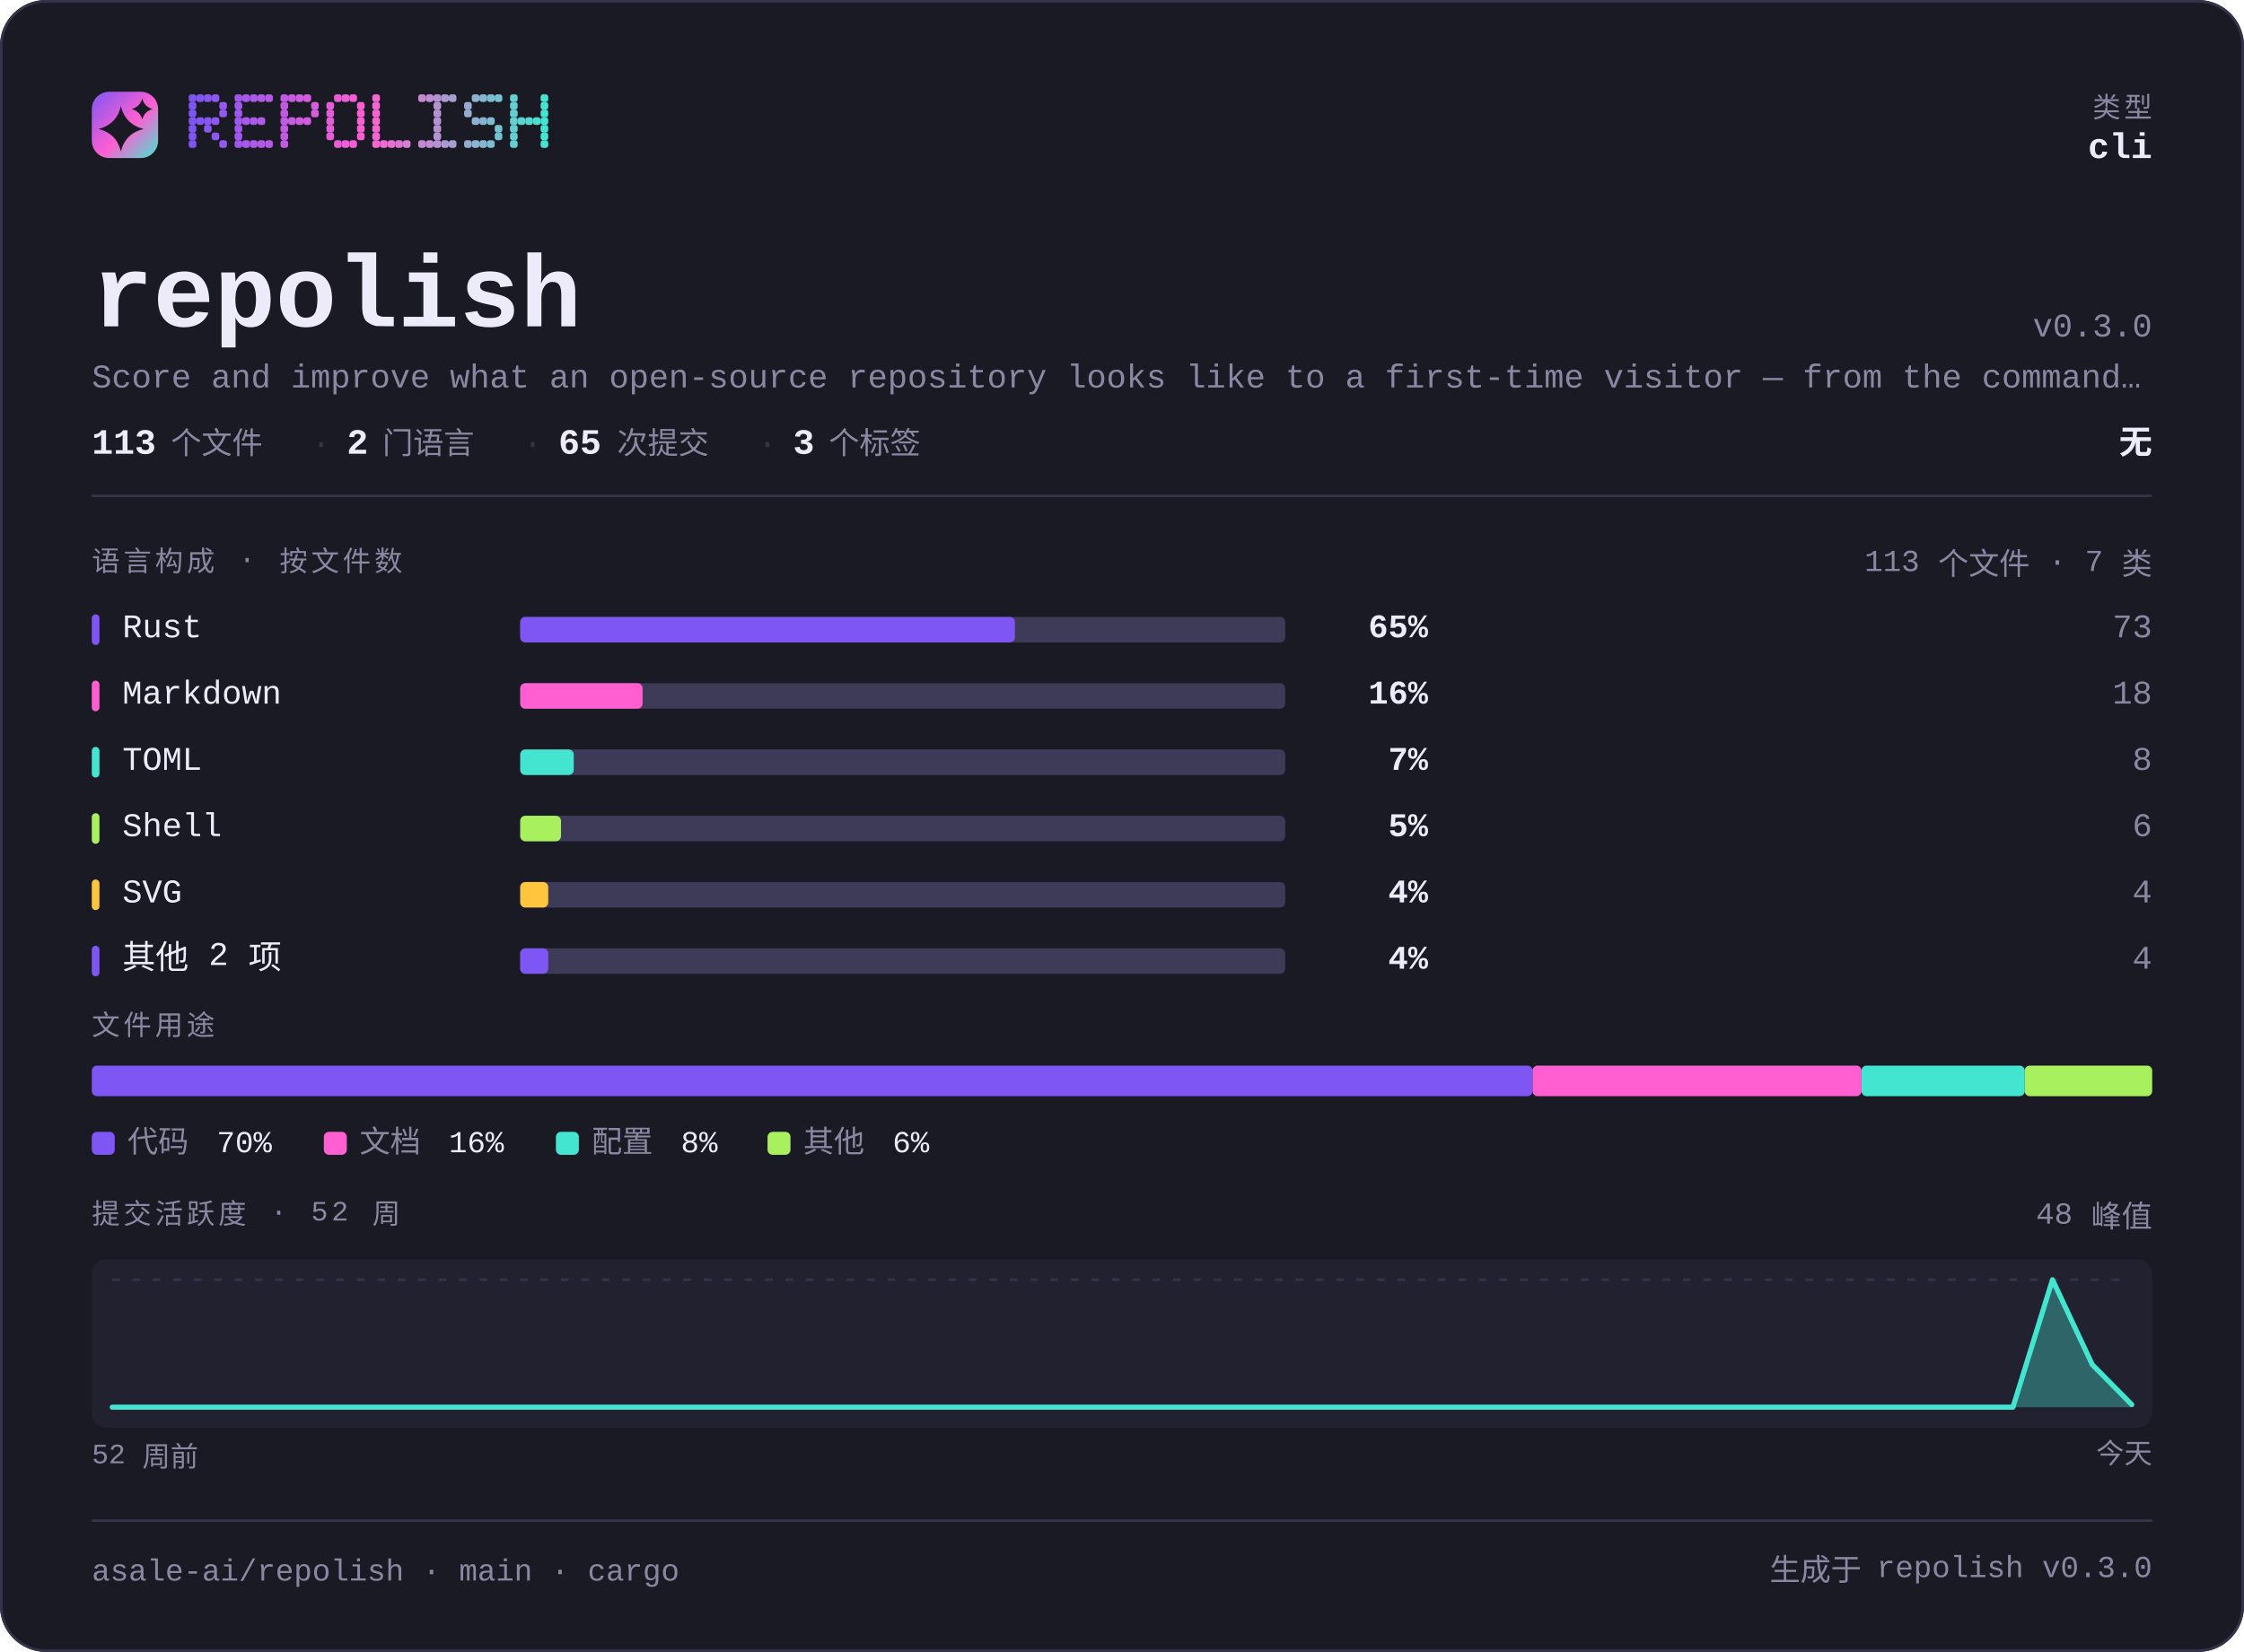
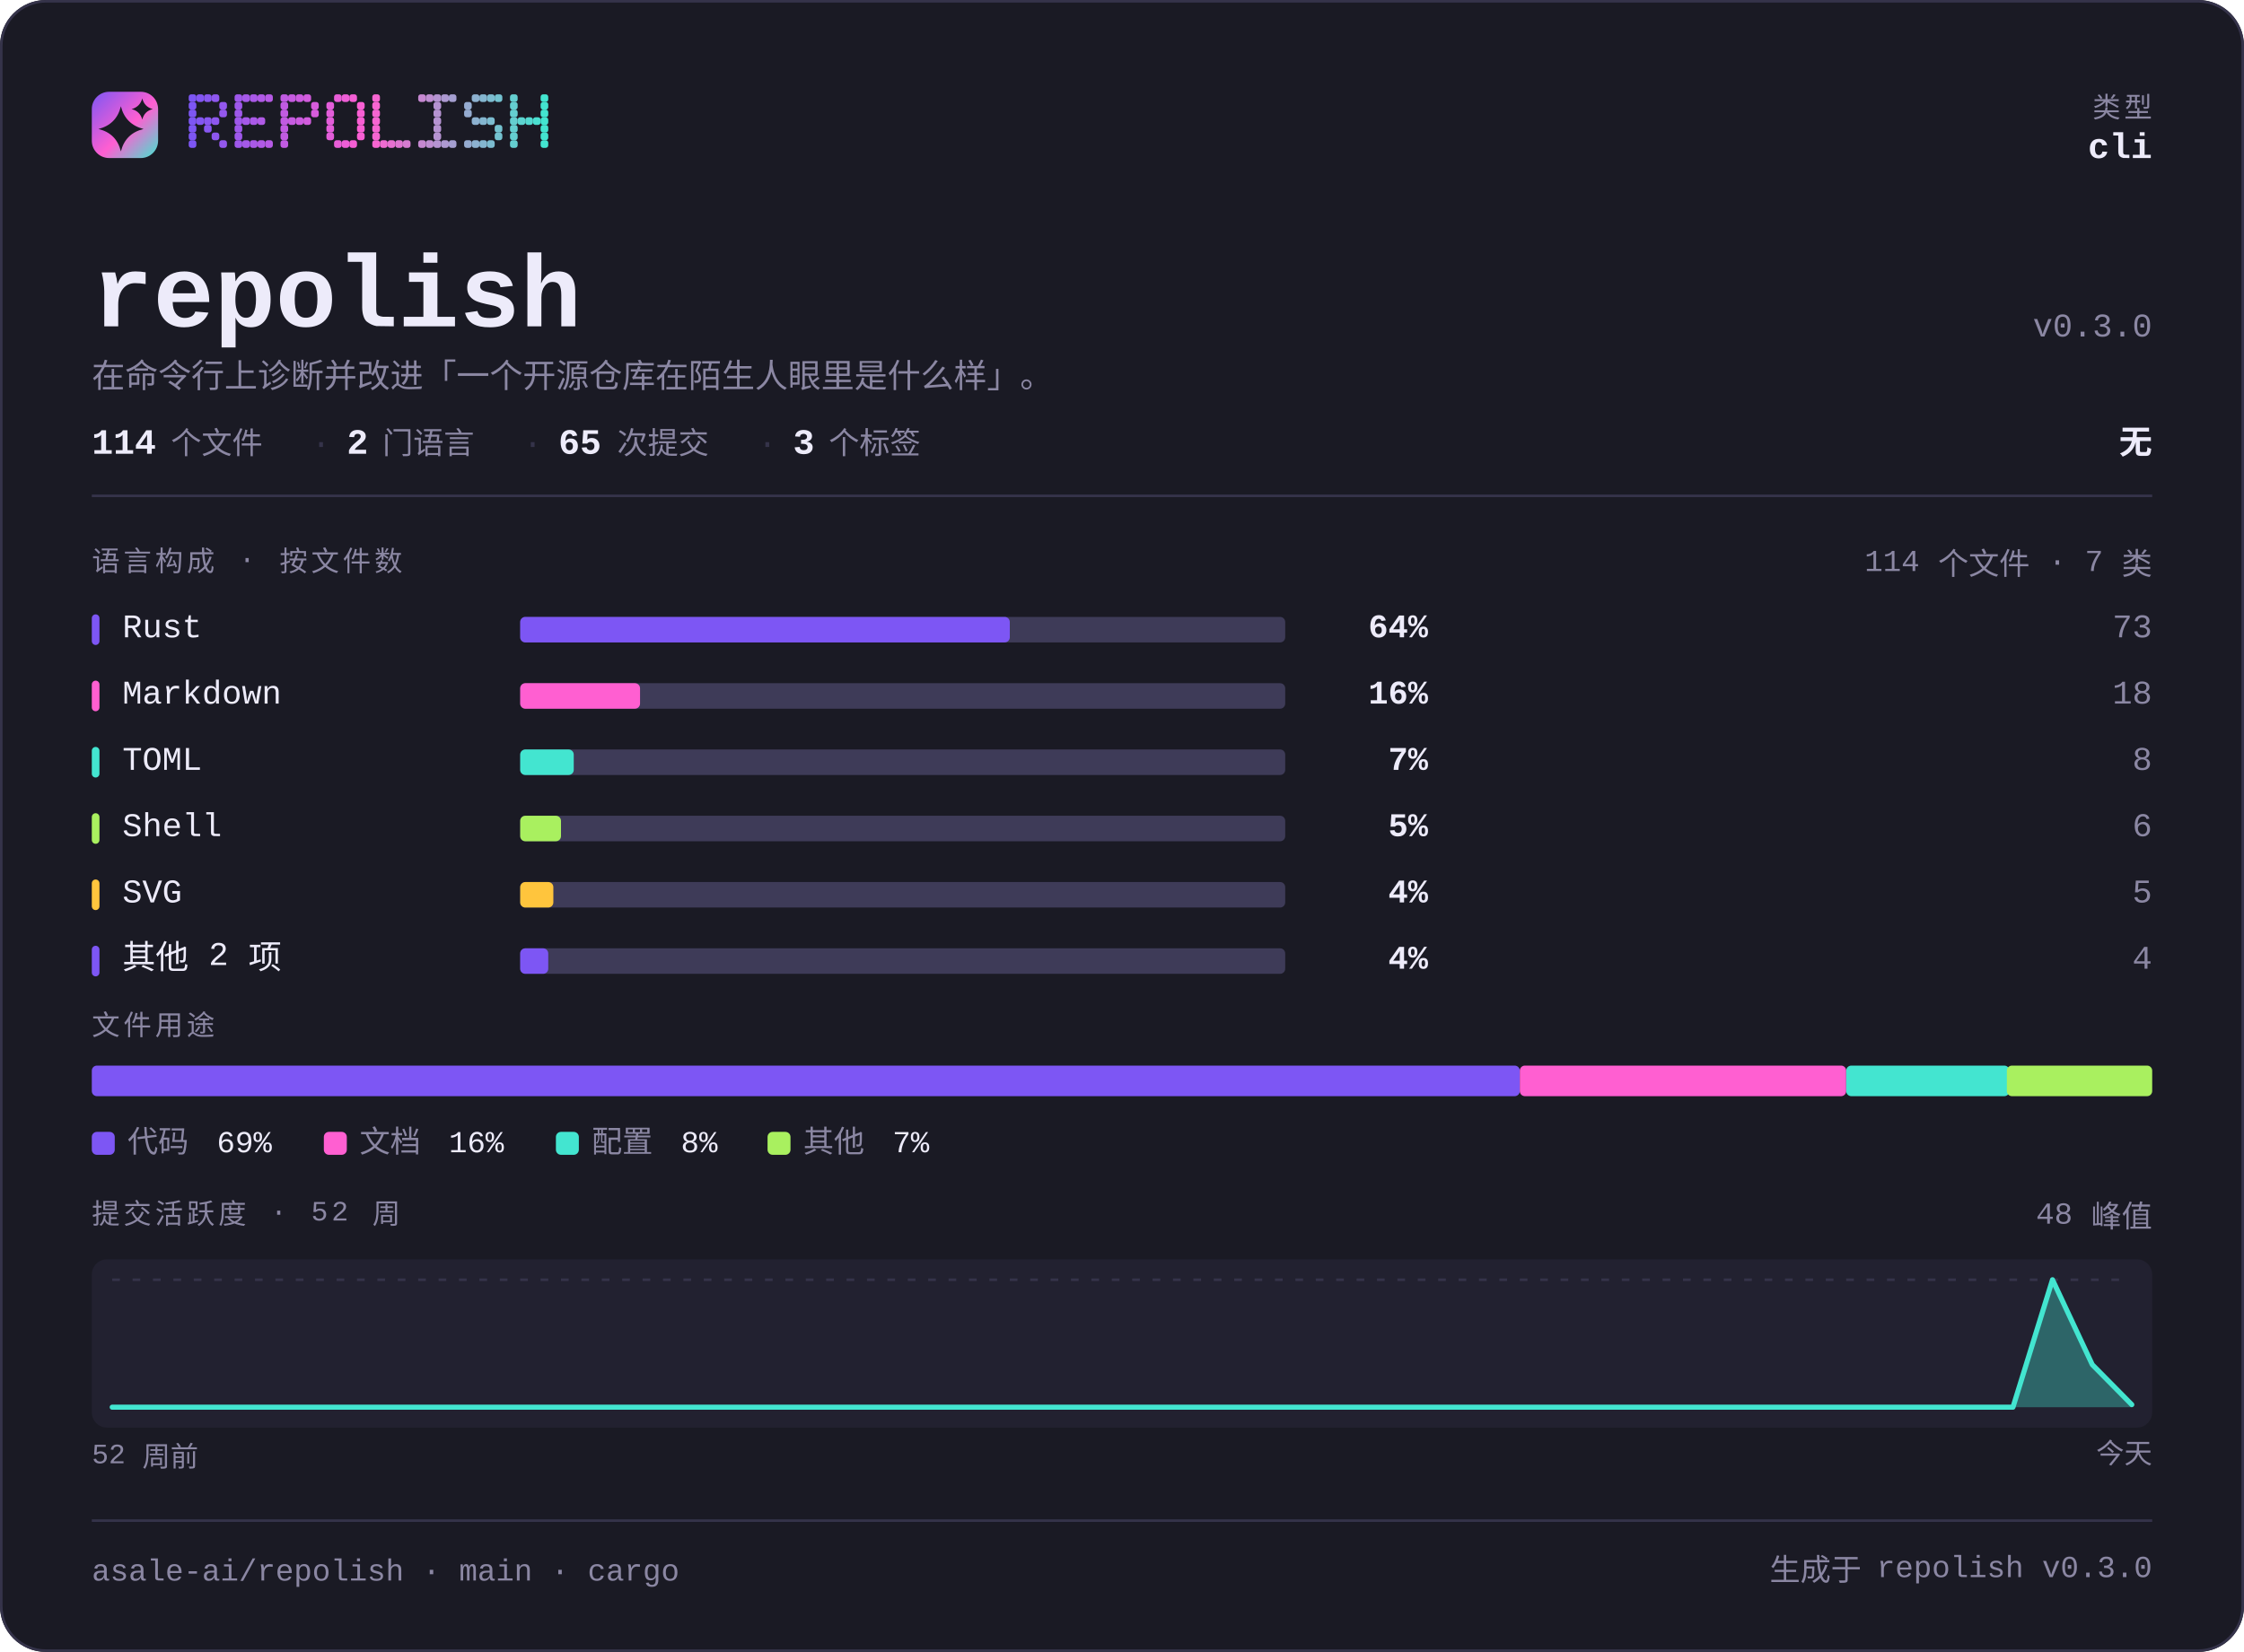
<svg xmlns="http://www.w3.org/2000/svg" width="880" height="648" viewBox="0 0 880 648" lang="zh-CN" role="img" aria-label="asale-ai/repolish — repository overview">
  <defs>
    <linearGradient id="brand" x1="0" y1="0" x2="1" y2="1">
      <stop offset="0" stop-color="#7d56f4" />
      <stop offset="0.55" stop-color="#ff5fd1" />
      <stop offset="1" stop-color="#43e5d0" />
    </linearGradient>
  </defs>
  <style>
    .t { font-family: ui-monospace, SFMono-Regular, "SF Mono", Menlo, Consolas, "Liberation Mono", "Noto Sans Mono CJK SC", "Microsoft YaHei", monospace; }
  </style>
  <rect x="0" y="0" width="880" height="648" rx="18.0" fill="#1a1a24" />
  <rect x="0.5" y="0.5" width="879" height="647" rx="17.5" fill="none" stroke="#35334a" />
  <rect x="36" y="36" width="26" height="26" rx="6.8" fill="url(#brand)" />
  <path d="M47.4 41.7Q49.2 48.8 56.3 50.6Q49.2 52.3 47.4 59.4Q45.7 52.3 38.6 50.6Q45.7 48.8 47.4 41.7Z" fill="#1a1a24" />
  <path d="M55.8 38.6Q56.6 41.9 59.9 42.8Q56.6 43.6 55.8 46.9Q54.9 43.6 51.6 42.8Q54.9 41.9 55.8 38.6Z" fill="#1a1a24" />
  <g fill="#7d56f4">
    <rect x="74" y="37" width="3" height="3" rx="1" />
    <rect x="74" y="40" width="3" height="3" rx="1" />
    <rect x="74" y="43" width="3" height="3" rx="1" />
    <rect x="74" y="46" width="3" height="3" rx="1" />
    <rect x="74" y="49" width="3" height="3" rx="1" />
    <rect x="74" y="52" width="3" height="3" rx="1" />
    <rect x="74" y="55" width="3" height="3" rx="1" />
  </g>
  <g fill="#8356f2">
    <rect x="77" y="37" width="3" height="3" rx="1" />
    <rect x="77" y="46" width="3" height="3" rx="1" />
  </g>
  <g fill="#8857f1">
    <rect x="80" y="37" width="3" height="3" rx="1" />
    <rect x="80" y="46" width="3" height="3" rx="1" />
    <rect x="80" y="49" width="3" height="3" rx="1" />
  </g>
  <g fill="#8e57ef">
    <rect x="83" y="37" width="3" height="3" rx="1" />
    <rect x="83" y="46" width="3" height="3" rx="1" />
    <rect x="83" y="52" width="3" height="3" rx="1" />
  </g>
  <g fill="#9458ee">
    <rect x="86" y="40" width="3" height="3" rx="1" />
    <rect x="86" y="43" width="3" height="3" rx="1" />
    <rect x="86" y="55" width="3" height="3" rx="1" />
  </g>
  <g fill="#9f58eb">
    <rect x="92" y="37" width="3" height="3" rx="1" />
    <rect x="92" y="40" width="3" height="3" rx="1" />
    <rect x="92" y="43" width="3" height="3" rx="1" />
    <rect x="92" y="46" width="3" height="3" rx="1" />
    <rect x="92" y="49" width="3" height="3" rx="1" />
    <rect x="92" y="52" width="3" height="3" rx="1" />
    <rect x="92" y="55" width="3" height="3" rx="1" />
  </g>
  <g fill="#a559e9">
    <rect x="95" y="37" width="3" height="3" rx="1" />
    <rect x="95" y="46" width="3" height="3" rx="1" />
    <rect x="95" y="55" width="3" height="3" rx="1" />
  </g>
  <g fill="#aa59e8">
    <rect x="98" y="37" width="3" height="3" rx="1" />
    <rect x="98" y="46" width="3" height="3" rx="1" />
    <rect x="98" y="55" width="3" height="3" rx="1" />
  </g>
  <g fill="#b05ae6">
    <rect x="101" y="37" width="3" height="3" rx="1" />
    <rect x="101" y="46" width="3" height="3" rx="1" />
    <rect x="101" y="55" width="3" height="3" rx="1" />
  </g>
  <g fill="#b65ae5">
    <rect x="104" y="37" width="3" height="3" rx="1" />
    <rect x="104" y="55" width="3" height="3" rx="1" />
  </g>
  <g fill="#c15be2">
    <rect x="110" y="37" width="3" height="3" rx="1" />
    <rect x="110" y="40" width="3" height="3" rx="1" />
    <rect x="110" y="43" width="3" height="3" rx="1" />
    <rect x="110" y="46" width="3" height="3" rx="1" />
    <rect x="110" y="49" width="3" height="3" rx="1" />
    <rect x="110" y="52" width="3" height="3" rx="1" />
    <rect x="110" y="55" width="3" height="3" rx="1" />
  </g>
  <g fill="#c65be0">
    <rect x="113" y="37" width="3" height="3" rx="1" />
    <rect x="113" y="46" width="3" height="3" rx="1" />
  </g>
  <g fill="#cc5bdf">
    <rect x="116" y="37" width="3" height="3" rx="1" />
    <rect x="116" y="46" width="3" height="3" rx="1" />
  </g>
  <g fill="#d25cdd">
    <rect x="119" y="37" width="3" height="3" rx="1" />
    <rect x="119" y="46" width="3" height="3" rx="1" />
  </g>
  <g fill="#d75cdc">
    <rect x="122" y="40" width="3" height="3" rx="1" />
    <rect x="122" y="43" width="3" height="3" rx="1" />
  </g>
  <g fill="#e35dd9">
    <rect x="128" y="40" width="3" height="3" rx="1" />
    <rect x="128" y="43" width="3" height="3" rx="1" />
    <rect x="128" y="46" width="3" height="3" rx="1" />
    <rect x="128" y="49" width="3" height="3" rx="1" />
    <rect x="128" y="52" width="3" height="3" rx="1" />
  </g>
  <g fill="#e85dd7">
    <rect x="131" y="37" width="3" height="3" rx="1" />
    <rect x="131" y="55" width="3" height="3" rx="1" />
  </g>
  <g fill="#ee5ed6">
    <rect x="134" y="37" width="3" height="3" rx="1" />
    <rect x="134" y="55" width="3" height="3" rx="1" />
  </g>
  <g fill="#f45ed4">
    <rect x="137" y="37" width="3" height="3" rx="1" />
    <rect x="137" y="55" width="3" height="3" rx="1" />
  </g>
  <g fill="#f95fd3">
    <rect x="140" y="40" width="3" height="3" rx="1" />
    <rect x="140" y="43" width="3" height="3" rx="1" />
    <rect x="140" y="46" width="3" height="3" rx="1" />
    <rect x="140" y="49" width="3" height="3" rx="1" />
    <rect x="140" y="52" width="3" height="3" rx="1" />
  </g>
  <g fill="#f765d1">
    <rect x="146" y="37" width="3" height="3" rx="1" />
    <rect x="146" y="40" width="3" height="3" rx="1" />
    <rect x="146" y="43" width="3" height="3" rx="1" />
    <rect x="146" y="46" width="3" height="3" rx="1" />
    <rect x="146" y="49" width="3" height="3" rx="1" />
    <rect x="146" y="52" width="3" height="3" rx="1" />
    <rect x="146" y="55" width="3" height="3" rx="1" />
  </g>
  <g fill="#ef6bd1">
    <rect x="149" y="55" width="3" height="3" rx="1" />
  </g>
  <g fill="#e670d1">
    <rect x="152" y="55" width="3" height="3" rx="1" />
  </g>
  <g fill="#de76d1">
    <rect x="155" y="55" width="3" height="3" rx="1" />
  </g>
  <g fill="#d67cd1">
    <rect x="158" y="55" width="3" height="3" rx="1" />
  </g>
  <g fill="#c688d1">
    <rect x="164" y="37" width="3" height="3" rx="1" />
    <rect x="164" y="55" width="3" height="3" rx="1" />
  </g>
  <g fill="#be8ed1">
    <rect x="167" y="37" width="3" height="3" rx="1" />
    <rect x="167" y="55" width="3" height="3" rx="1" />
  </g>
  <g fill="#b593d1">
    <rect x="170" y="37" width="3" height="3" rx="1" />
    <rect x="170" y="40" width="3" height="3" rx="1" />
    <rect x="170" y="43" width="3" height="3" rx="1" />
    <rect x="170" y="46" width="3" height="3" rx="1" />
    <rect x="170" y="49" width="3" height="3" rx="1" />
    <rect x="170" y="52" width="3" height="3" rx="1" />
    <rect x="170" y="55" width="3" height="3" rx="1" />
  </g>
  <g fill="#ad99d1">
    <rect x="173" y="37" width="3" height="3" rx="1" />
    <rect x="173" y="55" width="3" height="3" rx="1" />
  </g>
  <g fill="#a59fd1">
    <rect x="176" y="37" width="3" height="3" rx="1" />
    <rect x="176" y="55" width="3" height="3" rx="1" />
  </g>
  <g fill="#95abd0">
    <rect x="182" y="40" width="3" height="3" rx="1" />
    <rect x="182" y="43" width="3" height="3" rx="1" />
    <rect x="182" y="55" width="3" height="3" rx="1" />
  </g>
  <g fill="#8db1d0">
    <rect x="185" y="37" width="3" height="3" rx="1" />
    <rect x="185" y="46" width="3" height="3" rx="1" />
    <rect x="185" y="55" width="3" height="3" rx="1" />
  </g>
  <g fill="#84b6d0">
    <rect x="188" y="37" width="3" height="3" rx="1" />
    <rect x="188" y="46" width="3" height="3" rx="1" />
    <rect x="188" y="55" width="3" height="3" rx="1" />
  </g>
  <g fill="#7cbcd0">
    <rect x="191" y="37" width="3" height="3" rx="1" />
    <rect x="191" y="46" width="3" height="3" rx="1" />
    <rect x="191" y="55" width="3" height="3" rx="1" />
  </g>
  <g fill="#74c2d0">
    <rect x="194" y="37" width="3" height="3" rx="1" />
    <rect x="194" y="49" width="3" height="3" rx="1" />
    <rect x="194" y="52" width="3" height="3" rx="1" />
  </g>
  <g fill="#64ced0">
    <rect x="200" y="37" width="3" height="3" rx="1" />
    <rect x="200" y="40" width="3" height="3" rx="1" />
    <rect x="200" y="43" width="3" height="3" rx="1" />
    <rect x="200" y="46" width="3" height="3" rx="1" />
    <rect x="200" y="49" width="3" height="3" rx="1" />
    <rect x="200" y="52" width="3" height="3" rx="1" />
    <rect x="200" y="55" width="3" height="3" rx="1" />
  </g>
  <g fill="#5cd4d0">
    <rect x="203" y="46" width="3" height="3" rx="1" />
  </g>
  <g fill="#53d9d0">
    <rect x="206" y="46" width="3" height="3" rx="1" />
  </g>
  <g fill="#4bdfd0">
    <rect x="209" y="46" width="3" height="3" rx="1" />
  </g>
  <g fill="#43e5d0">
    <rect x="212" y="37" width="3" height="3" rx="1" />
    <rect x="212" y="40" width="3" height="3" rx="1" />
    <rect x="212" y="43" width="3" height="3" rx="1" />
    <rect x="212" y="46" width="3" height="3" rx="1" />
    <rect x="212" y="49" width="3" height="3" rx="1" />
    <rect x="212" y="52" width="3" height="3" rx="1" />
    <rect x="212" y="55" width="3" height="3" rx="1" />
  </g>
  <text class="t" x="844" y="46" font-size="11" fill="#8b87a3" text-anchor="end" letter-spacing="1.4">类型</text>
  <text class="t" x="844" y="62" font-size="14" fill="#edebfa" text-anchor="end" font-weight="700">cli</text>
  <text class="t" x="36" y="128" font-size="40" fill="#edebfa" text-anchor="start" font-weight="700">repolish</text>
  <text class="t" x="844" y="132" font-size="13" fill="#8b87a3" text-anchor="end">v0.3.0</text>
-   <text class="t" x="36" y="152" font-size="13" fill="#8b87a3" text-anchor="start">Score and improve what an open-source repository looks like to a first-time visitor — from the command…</text>
-   <text class="t" x="36" y="178" font-size="14" fill="#edebfa" text-anchor="start" font-weight="700">113</text>
+   <text class="t" x="36" y="152" font-size="13" fill="#8b87a3" text-anchor="start">在命令行上诊断并改进「一个开源仓库在陌生人眼里是什么样」。</text>
+   <text class="t" x="36" y="178" font-size="14" fill="#edebfa" text-anchor="start" font-weight="700">114</text>
  <text class="t" x="67" y="178" font-size="12" fill="#8b87a3" text-anchor="start">个文件</text>
  <text class="t" x="122" y="178" font-size="13" fill="#35334a" text-anchor="start">·</text>
  <text class="t" x="136" y="178" font-size="14" fill="#edebfa" text-anchor="start" font-weight="700">2</text>
  <text class="t" x="150" y="178" font-size="12" fill="#8b87a3" text-anchor="start">门语言</text>
  <text class="t" x="205" y="178" font-size="13" fill="#35334a" text-anchor="start">·</text>
  <text class="t" x="219" y="178" font-size="14" fill="#edebfa" text-anchor="start" font-weight="700">65</text>
  <text class="t" x="242" y="178" font-size="12" fill="#8b87a3" text-anchor="start">次提交</text>
  <text class="t" x="297" y="178" font-size="13" fill="#35334a" text-anchor="start">·</text>
  <text class="t" x="311" y="178" font-size="14" fill="#edebfa" text-anchor="start" font-weight="700">3</text>
  <text class="t" x="325" y="178" font-size="12" fill="#8b87a3" text-anchor="start">个标签</text>
  <text class="t" x="844" y="178" font-size="13" fill="#edebfa" text-anchor="end" font-weight="700">无</text>
  <rect x="36" y="194" width="808" height="1" fill="#35334a" />
  <text class="t" x="36" y="224" font-size="11" fill="#8b87a3" text-anchor="start" letter-spacing="1.4">语言构成 · 按文件数</text>
-   <text class="t" x="844" y="224" font-size="12" fill="#8b87a3" text-anchor="end">113 个文件 · 7 类</text>
+   <text class="t" x="844" y="224" font-size="12" fill="#8b87a3" text-anchor="end">114 个文件 · 7 类</text>
  <rect x="36" y="241" width="3" height="12" rx="1.5" fill="#7d56f4" />
  <text class="t" x="48" y="250" font-size="13" fill="#edebfa" text-anchor="start">Rust</text>
  <rect x="204" y="242" width="300" height="10" rx="2.0" fill="#3e3b58" />
-   <rect x="204" y="242" width="194" height="10" rx="2.0" fill="#7d56f4" />
-   <text class="t" x="560" y="250" font-size="13" fill="#edebfa" text-anchor="end" font-weight="700">65%</text>
+   <rect x="204" y="242" width="192" height="10" rx="2.0" fill="#7d56f4" />
+   <text class="t" x="560" y="250" font-size="13" fill="#edebfa" text-anchor="end" font-weight="700">64%</text>
  <text class="t" x="844" y="250" font-size="13" fill="#8b87a3" text-anchor="end">73</text>
  <rect x="36" y="267" width="3" height="12" rx="1.5" fill="#ff5fd1" />
  <text class="t" x="48" y="276" font-size="13" fill="#edebfa" text-anchor="start">Markdown</text>
  <rect x="204" y="268" width="300" height="10" rx="2.0" fill="#3e3b58" />
-   <rect x="204" y="268" width="48" height="10" rx="2.0" fill="#ff5fd1" />
+   <rect x="204" y="268" width="47" height="10" rx="2.0" fill="#ff5fd1" />
  <text class="t" x="560" y="276" font-size="13" fill="#edebfa" text-anchor="end" font-weight="700">16%</text>
  <text class="t" x="844" y="276" font-size="13" fill="#8b87a3" text-anchor="end">18</text>
  <rect x="36" y="293" width="3" height="12" rx="1.5" fill="#43e5d0" />
  <text class="t" x="48" y="302" font-size="13" fill="#edebfa" text-anchor="start">TOML</text>
  <rect x="204" y="294" width="300" height="10" rx="2.0" fill="#3e3b58" />
  <rect x="204" y="294" width="21" height="10" rx="2.0" fill="#43e5d0" />
  <text class="t" x="560" y="302" font-size="13" fill="#edebfa" text-anchor="end" font-weight="700">7%</text>
  <text class="t" x="844" y="302" font-size="13" fill="#8b87a3" text-anchor="end">8</text>
  <rect x="36" y="319" width="3" height="12" rx="1.5" fill="#a9f05f" />
  <text class="t" x="48" y="328" font-size="13" fill="#edebfa" text-anchor="start">Shell</text>
  <rect x="204" y="320" width="300" height="10" rx="2.0" fill="#3e3b58" />
  <rect x="204" y="320" width="16" height="10" rx="2.0" fill="#a9f05f" />
  <text class="t" x="560" y="328" font-size="13" fill="#edebfa" text-anchor="end" font-weight="700">5%</text>
  <text class="t" x="844" y="328" font-size="13" fill="#8b87a3" text-anchor="end">6</text>
  <rect x="36" y="345" width="3" height="12" rx="1.5" fill="#ffc53d" />
  <text class="t" x="48" y="354" font-size="13" fill="#edebfa" text-anchor="start">SVG</text>
  <rect x="204" y="346" width="300" height="10" rx="2.0" fill="#3e3b58" />
-   <rect x="204" y="346" width="11" height="10" rx="2.0" fill="#ffc53d" />
+   <rect x="204" y="346" width="13" height="10" rx="2.0" fill="#ffc53d" />
  <text class="t" x="560" y="354" font-size="13" fill="#edebfa" text-anchor="end" font-weight="700">4%</text>
-   <text class="t" x="844" y="354" font-size="13" fill="#8b87a3" text-anchor="end">4</text>
+   <text class="t" x="844" y="354" font-size="13" fill="#8b87a3" text-anchor="end">5</text>
  <rect x="36" y="371" width="3" height="12" rx="1.5" fill="#7d56f4" />
  <text class="t" x="48" y="380" font-size="13" fill="#edebfa" text-anchor="start">其他 2 项</text>
  <rect x="204" y="372" width="300" height="10" rx="2.0" fill="#3e3b58" />
  <rect x="204" y="372" width="11" height="10" rx="2.0" fill="#7d56f4" />
  <text class="t" x="560" y="380" font-size="13" fill="#edebfa" text-anchor="end" font-weight="700">4%</text>
  <text class="t" x="844" y="380" font-size="13" fill="#8b87a3" text-anchor="end">4</text>
  <text class="t" x="36" y="406" font-size="11" fill="#8b87a3" text-anchor="start" letter-spacing="1.4">文件用途</text>
-   <rect x="36" y="418" width="565" height="12" rx="2.0" fill="#7d56f4" />
-   <rect x="601" y="418" width="129" height="12" rx="2.0" fill="#ff5fd1" />
-   <rect x="730" y="418" width="64" height="12" rx="2.0" fill="#43e5d0" />
-   <rect x="794" y="418" width="50" height="12" rx="2.0" fill="#a9f05f" />
+   <rect x="36" y="418" width="560" height="12" rx="2.0" fill="#7d56f4" />
+   <rect x="596" y="418" width="128" height="12" rx="2.0" fill="#ff5fd1" />
+   <rect x="724" y="418" width="64" height="12" rx="2.0" fill="#43e5d0" />
+   <rect x="787" y="418" width="57" height="12" rx="2.0" fill="#a9f05f" />
  <rect x="36" y="444" width="9" height="9" rx="2.0" fill="#7d56f4" />
  <text class="t" x="50" y="452" font-size="12" fill="#8b87a3" text-anchor="start">代码</text>
-   <text class="t" x="85" y="452" font-size="12" fill="#edebfa" text-anchor="start">70%</text>
+   <text class="t" x="85" y="452" font-size="12" fill="#edebfa" text-anchor="start">69%</text>
  <rect x="127" y="444" width="9" height="9" rx="2.0" fill="#ff5fd1" />
  <text class="t" x="141" y="452" font-size="12" fill="#8b87a3" text-anchor="start">文档</text>
  <text class="t" x="176" y="452" font-size="12" fill="#edebfa" text-anchor="start">16%</text>
  <rect x="218" y="444" width="9" height="9" rx="2.0" fill="#43e5d0" />
  <text class="t" x="232" y="452" font-size="12" fill="#8b87a3" text-anchor="start">配置</text>
  <text class="t" x="267" y="452" font-size="12" fill="#edebfa" text-anchor="start">8%</text>
  <rect x="301" y="444" width="9" height="9" rx="2.0" fill="#a9f05f" />
  <text class="t" x="315" y="452" font-size="12" fill="#8b87a3" text-anchor="start">其他</text>
-   <text class="t" x="350" y="452" font-size="12" fill="#edebfa" text-anchor="start">6%</text>
+   <text class="t" x="350" y="452" font-size="12" fill="#edebfa" text-anchor="start">7%</text>
  <text class="t" x="36" y="480" font-size="11" fill="#8b87a3" text-anchor="start" letter-spacing="1.4">提交活跃度 · 52 周</text>
  <text class="t" x="844" y="480" font-size="12" fill="#8b87a3" text-anchor="end">48 峰值</text>
  <rect x="36" y="494" width="808" height="66" rx="6.0" fill="#222130" />
  <line x1="44" y1="502" x2="836" y2="502" stroke="#35334a" stroke-width="1" stroke-dasharray="3 5" />
  <path d="M44.0 552.0 L59.5 552.0 L75.1 552.0 L90.6 552.0 L106.1 552.0 L121.6 552.0 L137.2 552.0 L152.7 552.0 L168.2 552.0 L183.8 552.0 L199.3 552.0 L214.8 552.0 L230.4 552.0 L245.9 552.0 L261.4 552.0 L276.9 552.0 L292.5 552.0 L308.0 552.0 L323.5 552.0 L339.1 552.0 L354.6 552.0 L370.1 552.0 L385.6 552.0 L401.2 552.0 L416.7 552.0 L432.2 552.0 L447.8 552.0 L463.3 552.0 L478.8 552.0 L494.4 552.0 L509.9 552.0 L525.4 552.0 L540.9 552.0 L556.5 552.0 L572.0 552.0 L587.5 552.0 L603.1 552.0 L618.6 552.0 L634.1 552.0 L649.6 552.0 L665.2 552.0 L680.7 552.0 L696.2 552.0 L711.8 552.0 L727.3 552.0 L742.8 552.0 L758.4 552.0 L773.9 552.0 L789.4 552.0 L804.9 502.0 L820.5 535.3 L836.0 551.0 L836.0 552 L44 552 Z" fill="#43e5d0" fill-opacity="0.35" />
  <path d="M44.0 552.0 L59.5 552.0 L75.1 552.0 L90.6 552.0 L106.1 552.0 L121.6 552.0 L137.2 552.0 L152.7 552.0 L168.2 552.0 L183.8 552.0 L199.3 552.0 L214.8 552.0 L230.4 552.0 L245.9 552.0 L261.4 552.0 L276.9 552.0 L292.5 552.0 L308.0 552.0 L323.5 552.0 L339.1 552.0 L354.6 552.0 L370.1 552.0 L385.6 552.0 L401.2 552.0 L416.7 552.0 L432.2 552.0 L447.8 552.0 L463.3 552.0 L478.8 552.0 L494.4 552.0 L509.9 552.0 L525.4 552.0 L540.9 552.0 L556.5 552.0 L572.0 552.0 L587.5 552.0 L603.1 552.0 L618.6 552.0 L634.1 552.0 L649.6 552.0 L665.2 552.0 L680.7 552.0 L696.2 552.0 L711.8 552.0 L727.3 552.0 L742.8 552.0 L758.4 552.0 L773.9 552.0 L789.4 552.0 L804.9 502.0 L820.5 535.3 L836.0 551.0" fill="none" stroke="#43e5d0" stroke-width="2" stroke-linejoin="round" stroke-linecap="round" />
  <text class="t" x="36" y="574" font-size="11" fill="#8b87a3" text-anchor="start">52 周前</text>
  <text class="t" x="844" y="574" font-size="11" fill="#8b87a3" text-anchor="end">今天</text>
  <rect x="36" y="596" width="808" height="1" fill="#35334a" />
  <text class="t" x="36" y="620" font-size="12" fill="#8b87a3" text-anchor="start">asale-ai/repolish · main · cargo</text>
  <text class="t" x="844" y="620" font-size="12" fill="#8b87a3" text-anchor="end">生成于 repolish v0.3.0</text>
</svg>
